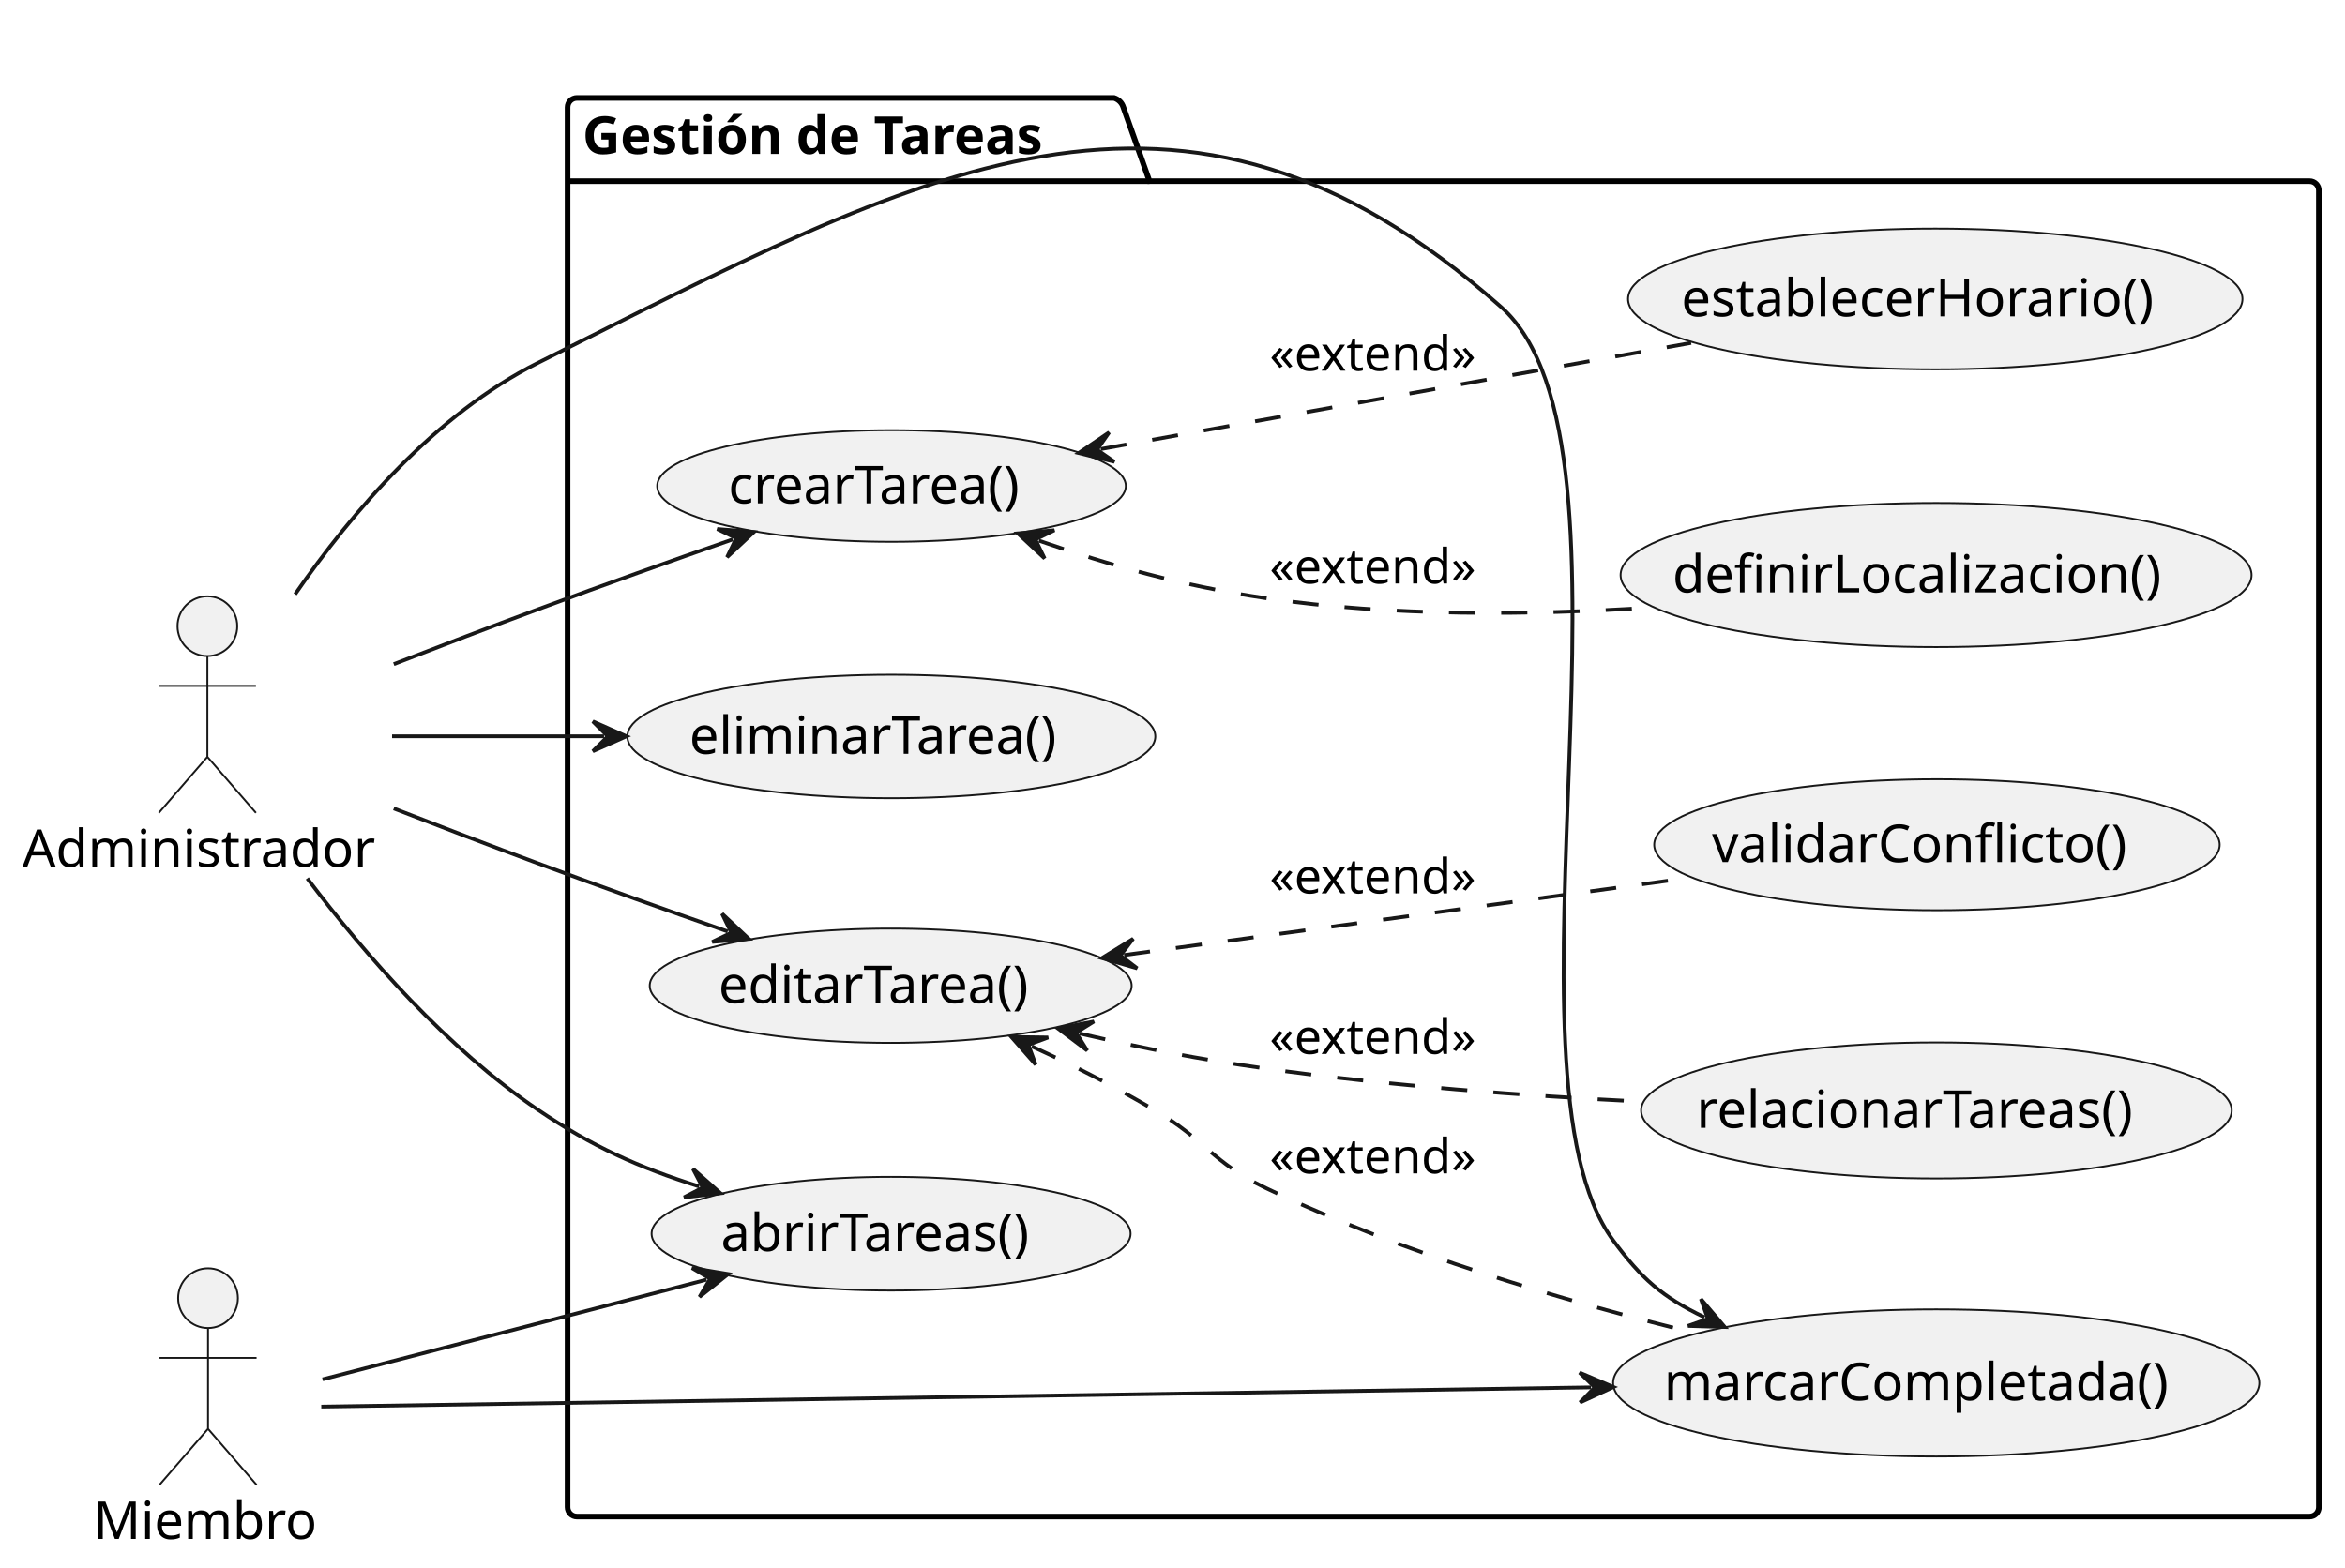
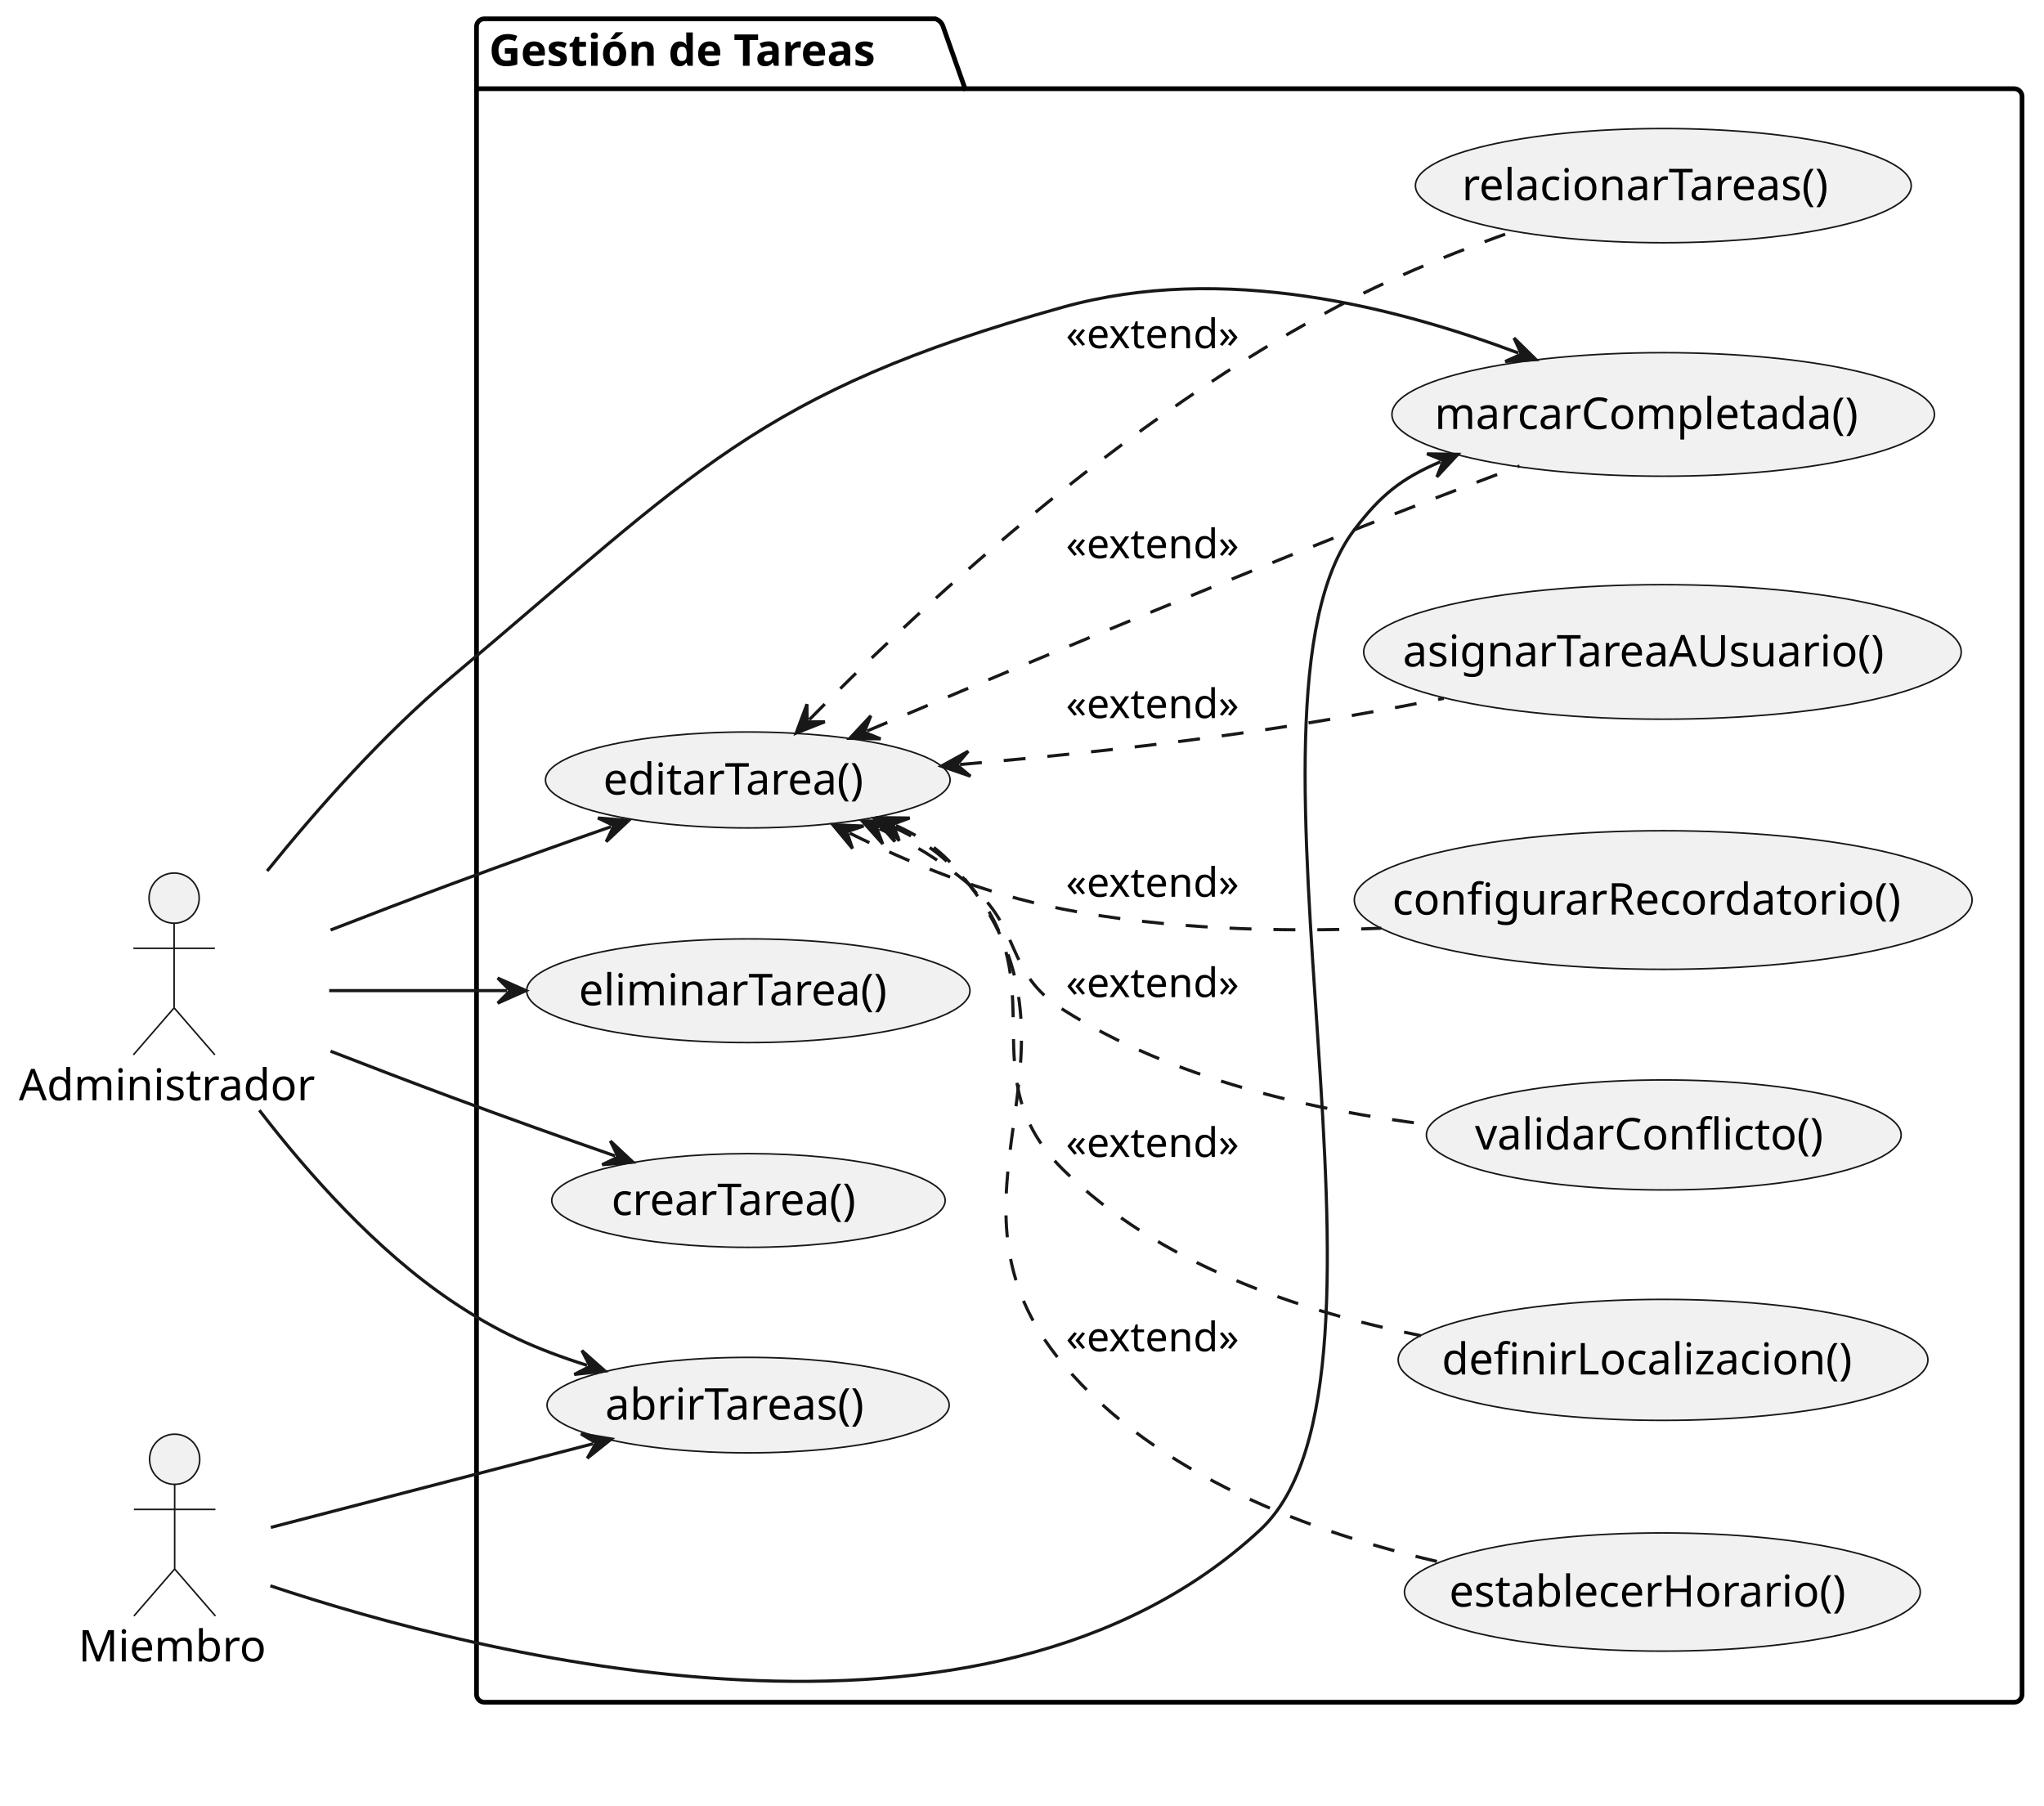
- <svg xmlns="http://www.w3.org/2000/svg" contentStyleType="text/css" data-diagram-type="DESCRIPTION" height="420px" preserveAspectRatio="none" style="width:628px;height:420px;background:#FFFFFF;" version="1.1" viewBox="0 0 628 420" width="628px" zoomAndPan="magnify">
+ <svg xmlns="http://www.w3.org/2000/svg" contentStyleType="text/css" data-diagram-type="DESCRIPTION" height="576px" preserveAspectRatio="none" style="width:652px;height:576px;background:#FFFFFF;" version="1.1" viewBox="0 0 652 576" width="652px" zoomAndPan="magnify">
  <defs />
  <g>
    <g class="cluster" data-entity="Gesti.n de Tareas" data-source-line="6" data-uid="ent0004" id="cluster_Gesti.n de Tareas">
-       <path d="M154.5,26.23 L298.337,26.23 A3.75,3.75 0 0 1 300.837,28.73 L307.837,48.527 L618.5,48.527 A2.5,2.5 0 0 1 621,51.027 L621,403.73 A2.5,2.5 0 0 1 618.5,406.23 L154.5,406.23 A2.5,2.5 0 0 1 152,403.73 L152,28.73 A2.5,2.5 0 0 1 154.5,26.23" fill="none" style="stroke:#000000;stroke-width:1.5;" />
-       <line style="stroke:#000000;stroke-width:1.5;" x1="152" x2="307.837" y1="48.527" y2="48.527" />
-       <text fill="#000000" font-family="sans-serif" font-size="14" font-weight="bold" lengthAdjust="spacing" textLength="142.837" x="156" y="41.225">Gestión de Tareas</text>
+       <path d="M154.5,6 L298.337,6 A3.75,3.75 0 0 1 300.837,8.5 L307.837,28.297 L642.5,28.297 A2.5,2.5 0 0 1 645,30.797 L645,540.5 A2.5,2.5 0 0 1 642.5,543 L154.5,543 A2.5,2.5 0 0 1 152,540.5 L152,8.5 A2.5,2.5 0 0 1 154.5,6" fill="none" style="stroke:#000000;stroke-width:1.5;" />
+       <line style="stroke:#000000;stroke-width:1.5;" x1="152" x2="307.837" y1="28.297" y2="28.297" />
+       <text fill="#000000" font-family="sans-serif" font-size="14" font-weight="bold" lengthAdjust="spacing" textLength="142.837" x="156" y="20.995">Gestión de Tareas</text>
    </g>
-     <g class="entity" data-entity="UC1" data-source-line="7" data-uid="ent0005" id="entity_UC1">
-       <ellipse cx="238.748" cy="130.18" fill="#F1F1F1" rx="62.748" ry="14.95" style="stroke:#181818;stroke-width:0.5;" />
-       <text fill="#000000" font-family="sans-serif" font-size="14" lengthAdjust="spacing" textLength="87.404" x="195.046" y="134.828">crearTarea()</text>
+     <g class="entity" data-entity="UC1" data-source-line="8" data-uid="ent0005" id="entity_UC1">
+       <ellipse cx="238.748" cy="382.95" fill="#F1F1F1" rx="62.748" ry="14.95" style="stroke:#181818;stroke-width:0.5;" />
+       <text fill="#000000" font-family="sans-serif" font-size="14" lengthAdjust="spacing" textLength="87.404" x="195.046" y="387.598">crearTarea()</text>
    </g>
-     <g class="entity" data-entity="UC2" data-source-line="8" data-uid="ent0006" id="entity_UC2">
-       <ellipse cx="238.53" cy="264.036" fill="#F1F1F1" rx="64.53" ry="15.306" style="stroke:#181818;stroke-width:0.5;" />
-       <text fill="#000000" font-family="sans-serif" font-size="14" lengthAdjust="spacing" textLength="92.217" x="192.421" y="268.684">editarTarea()</text>
+     <g class="entity" data-entity="UC2" data-source-line="9" data-uid="ent0006" id="entity_UC2">
+       <ellipse cx="238.53" cy="248.806" fill="#F1F1F1" rx="64.53" ry="15.306" style="stroke:#181818;stroke-width:0.5;" />
+       <text fill="#000000" font-family="sans-serif" font-size="14" lengthAdjust="spacing" textLength="92.217" x="192.421" y="253.454">editarTarea()</text>
    </g>
-     <g class="entity" data-entity="UC3" data-source-line="9" data-uid="ent0007" id="entity_UC3">
-       <ellipse cx="238.698" cy="197.27" fill="#F1F1F1" rx="70.698" ry="16.54" style="stroke:#181818;stroke-width:0.5;" />
-       <text fill="#000000" font-family="sans-serif" font-size="14" lengthAdjust="spacing" textLength="108.131" x="184.632" y="201.918">eliminarTarea()</text>
+     <g class="entity" data-entity="UC3" data-source-line="10" data-uid="ent0007" id="entity_UC3">
+       <ellipse cx="238.698" cy="316.04" fill="#F1F1F1" rx="70.698" ry="16.54" style="stroke:#181818;stroke-width:0.5;" />
+       <text fill="#000000" font-family="sans-serif" font-size="14" lengthAdjust="spacing" textLength="108.131" x="184.632" y="320.688">eliminarTarea()</text>
    </g>
-     <g class="entity" data-entity="UC4" data-source-line="10" data-uid="ent0008" id="entity_UC4">
-       <ellipse cx="518.526" cy="370.435" fill="#F1F1F1" rx="86.526" ry="19.705" style="stroke:#181818;stroke-width:0.5;" />
-       <text fill="#000000" font-family="sans-serif" font-size="14" lengthAdjust="spacing" textLength="145.831" x="445.611" y="375.084">marcarCompletada()</text>
+     <g class="entity" data-entity="UC4" data-source-line="11" data-uid="ent0008" id="entity_UC4">
+       <ellipse cx="530.526" cy="132.205" fill="#F1F1F1" rx="86.526" ry="19.705" style="stroke:#181818;stroke-width:0.5;" />
+       <text fill="#000000" font-family="sans-serif" font-size="14" lengthAdjust="spacing" textLength="145.831" x="457.611" y="136.854">marcarCompletada()</text>
    </g>
-     <g class="entity" data-entity="UC5" data-source-line="11" data-uid="ent0009" id="entity_UC5">
-       <ellipse cx="518.577" cy="297.445" fill="#F1F1F1" rx="79.077" ry="18.215" style="stroke:#181818;stroke-width:0.5;" />
-       <text fill="#000000" font-family="sans-serif" font-size="14" lengthAdjust="spacing" textLength="128.495" x="454.329" y="302.094">relacionarTareas()</text>
+     <g class="entity" data-entity="UC8" data-source-line="12" data-uid="ent0009" id="entity_UC8">
+       <ellipse cx="238.636" cy="448.227" fill="#F1F1F1" rx="64.136" ry="15.227" style="stroke:#181818;stroke-width:0.5;" />
+       <text fill="#000000" font-family="sans-serif" font-size="14" lengthAdjust="spacing" textLength="91.164" x="193.054" y="452.876">abrirTareas()</text>
    </g>
-     <g class="entity" data-entity="UC6" data-source-line="12" data-uid="ent0010" id="entity_UC6">
-       <ellipse cx="518.269" cy="80.084" fill="#F1F1F1" rx="82.269" ry="18.854" style="stroke:#181818;stroke-width:0.5;" />
-       <text fill="#000000" font-family="sans-serif" font-size="14" lengthAdjust="spacing" textLength="135.994" x="450.272" y="84.732">establecerHorario()</text>
+     <g class="entity" data-entity="UC5" data-source-line="15" data-uid="ent0010" id="entity_UC5">
+       <ellipse cx="530.577" cy="59.215" fill="#F1F1F1" rx="79.077" ry="18.215" style="stroke:#181818;stroke-width:0.5;" />
+       <text fill="#000000" font-family="sans-serif" font-size="14" lengthAdjust="spacing" textLength="128.495" x="466.329" y="63.864">relacionarTareas()</text>
    </g>
-     <g class="entity" data-entity="UC7" data-source-line="13" data-uid="ent0011" id="entity_UC7">
-       <ellipse cx="518.484" cy="154.027" fill="#F1F1F1" rx="84.484" ry="19.297" style="stroke:#181818;stroke-width:0.5;" />
-       <text fill="#000000" font-family="sans-serif" font-size="14" lengthAdjust="spacing" textLength="141.135" x="447.917" y="158.675">definirLocalizacion()</text>
+     <g class="entity" data-entity="UC6" data-source-line="16" data-uid="ent0011" id="entity_UC6">
+       <ellipse cx="530.269" cy="507.854" fill="#F1F1F1" rx="82.269" ry="18.854" style="stroke:#181818;stroke-width:0.5;" />
+       <text fill="#000000" font-family="sans-serif" font-size="14" lengthAdjust="spacing" textLength="135.994" x="462.272" y="512.502">establecerHorario()</text>
    </g>
-     <g class="entity" data-entity="UC8" data-source-line="14" data-uid="ent0012" id="entity_UC8">
-       <ellipse cx="238.636" cy="330.457" fill="#F1F1F1" rx="64.136" ry="15.227" style="stroke:#181818;stroke-width:0.5;" />
-       <text fill="#000000" font-family="sans-serif" font-size="14" lengthAdjust="spacing" textLength="91.164" x="193.054" y="335.106">abrirTareas()</text>
+     <g class="entity" data-entity="UC7" data-source-line="17" data-uid="ent0012" id="entity_UC7">
+       <ellipse cx="530.484" cy="433.797" fill="#F1F1F1" rx="84.484" ry="19.297" style="stroke:#181818;stroke-width:0.5;" />
+       <text fill="#000000" font-family="sans-serif" font-size="14" lengthAdjust="spacing" textLength="141.135" x="459.917" y="438.445">definirLocalizacion()</text>
    </g>
-     <g class="entity" data-entity="UC9" data-source-line="15" data-uid="ent0013" id="entity_UC9">
-       <ellipse cx="518.717" cy="226.273" fill="#F1F1F1" rx="75.717" ry="17.543" style="stroke:#181818;stroke-width:0.5;" />
-       <text fill="#000000" font-family="sans-serif" font-size="14" lengthAdjust="spacing" textLength="120.463" x="458.486" y="230.922">validarConflicto()</text>
+     <g class="entity" data-entity="UC9" data-source-line="18" data-uid="ent0013" id="entity_UC9">
+       <ellipse cx="530.717" cy="362.043" fill="#F1F1F1" rx="75.717" ry="17.543" style="stroke:#181818;stroke-width:0.5;" />
+       <text fill="#000000" font-family="sans-serif" font-size="14" lengthAdjust="spacing" textLength="120.463" x="470.486" y="366.692">validarConflicto()</text>
+     </g>
+     <g class="entity" data-entity="UC10" data-source-line="19" data-uid="ent0014" id="entity_UC10">
+       <ellipse cx="530.533" cy="287.107" fill="#F1F1F1" rx="98.533" ry="22.107" style="stroke:#181818;stroke-width:0.5;" />
+       <text fill="#000000" font-family="sans-serif" font-size="14" lengthAdjust="spacing" textLength="172.819" x="444.123" y="291.755">configurarRecordatorio()</text>
+     </g>
+     <g class="entity" data-entity="UC11" data-source-line="20" data-uid="ent0015" id="entity_UC11">
+       <ellipse cx="530.3" cy="207.96" fill="#F1F1F1" rx="95.3" ry="21.46" style="stroke:#181818;stroke-width:0.5;" />
+       <text fill="#000000" font-family="sans-serif" font-size="14" lengthAdjust="spacing" textLength="165.642" x="447.479" y="212.608">asignarTareaAUsuario()</text>
    </g>
    <g class="entity" data-entity="Admin" data-source-line="3" data-uid="ent0002" id="entity_Admin">
-       <ellipse cx="55.54" cy="167.73" fill="#F1F1F1" rx="8" ry="8" style="stroke:#181818;stroke-width:0.5;" />
-       <path d="M55.54,175.73 L55.54,202.73 M42.54,183.73 L68.54,183.73 M55.54,202.73 L42.54,217.73 M55.54,202.73 L68.54,217.73" fill="none" style="stroke:#181818;stroke-width:0.5;" />
-       <text fill="#000000" font-family="sans-serif" font-size="14" lengthAdjust="spacing" textLength="99.08" x="6" y="232.225">Administrador</text>
+       <ellipse cx="55.54" cy="286.5" fill="#F1F1F1" rx="8" ry="8" style="stroke:#181818;stroke-width:0.5;" />
+       <path d="M55.54,294.5 L55.54,321.5 M42.54,302.5 L68.54,302.5 M55.54,321.5 L42.54,336.5 M55.54,321.5 L68.54,336.5" fill="none" style="stroke:#181818;stroke-width:0.5;" />
+       <text fill="#000000" font-family="sans-serif" font-size="14" lengthAdjust="spacing" textLength="99.08" x="6" y="350.995">Administrador</text>
    </g>
    <g class="entity" data-entity="Miem" data-source-line="4" data-uid="ent0003" id="entity_Miem">
-       <ellipse cx="55.714" cy="347.73" fill="#F1F1F1" rx="8" ry="8" style="stroke:#181818;stroke-width:0.5;" />
-       <path d="M55.714,355.73 L55.714,382.73 M42.714,363.73 L68.714,363.73 M55.714,382.73 L42.714,397.73 M55.714,382.73 L68.714,397.73" fill="none" style="stroke:#181818;stroke-width:0.5;" />
-       <text fill="#000000" font-family="sans-serif" font-size="14" lengthAdjust="spacing" textLength="61.428" x="25" y="412.225">Miembro</text>
+       <ellipse cx="55.714" cy="465.5" fill="#F1F1F1" rx="8" ry="8" style="stroke:#181818;stroke-width:0.5;" />
+       <path d="M55.714,473.5 L55.714,500.5 M42.714,481.5 L68.714,481.5 M55.714,500.5 L42.714,515.5 M55.714,500.5 L68.714,515.5" fill="none" style="stroke:#181818;stroke-width:0.5;" />
+       <text fill="#000000" font-family="sans-serif" font-size="14" lengthAdjust="spacing" textLength="61.428" x="25" y="529.995">Miembro</text>
    </g>
-     <g class="link" data-entity-1="Admin" data-entity-2="UC1" data-source-line="18" data-uid="lnk14" id="link_Admin_UC1">
-       <path d="M105.45,177.9 C117.99,173.03 131.47,167.87 144,163.23 C163.05,156.17 178.735,150.586 196.225,144.486" fill="none" id="Admin-to-UC1" style="stroke:#181818;stroke-width:1;" />
-       <polygon fill="#181818" points="201.89,142.51,192.075,141.697,197.169,144.157,194.709,149.251,201.89,142.51" style="stroke:#181818;stroke-width:1;" />
+     <g class="link" data-entity-1="Admin" data-entity-2="UC1" data-source-line="24" data-uid="lnk16" id="link_Admin_UC1">
+       <path d="M105.45,335.33 C117.99,340.2 131.47,345.36 144,350 C163.05,357.06 178.735,362.644 196.225,368.744" fill="none" id="Admin-to-UC1" style="stroke:#181818;stroke-width:1;" />
+       <polygon fill="#181818" points="201.89,370.72,194.709,363.979,197.169,369.073,192.075,371.533,201.89,370.72" style="stroke:#181818;stroke-width:1;" />
    </g>
-     <g class="link" data-entity-1="Admin" data-entity-2="UC3" data-source-line="19" data-uid="lnk15" id="link_Admin_UC3">
-       <path d="M105,197.23 C124.27,197.23 140.8,197.23 161.76,197.23" fill="none" id="Admin-to-UC3" style="stroke:#181818;stroke-width:1;" />
-       <polygon fill="#181818" points="167.76,197.23,158.76,193.23,162.76,197.23,158.76,201.23,167.76,197.23" style="stroke:#181818;stroke-width:1;" />
+     <g class="link" data-entity-1="Admin" data-entity-2="UC2" data-source-line="25" data-uid="lnk17" id="link_Admin_UC2">
+       <path d="M105.45,296.67 C117.99,291.8 131.47,286.64 144,282 C162.56,275.12 177.656,269.739 194.886,263.719" fill="none" id="Admin-to-UC2" style="stroke:#181818;stroke-width:1;" />
+       <polygon fill="#181818" points="200.55,261.74,190.734,260.932,195.83,263.389,193.373,268.485,200.55,261.74" style="stroke:#181818;stroke-width:1;" />
    </g>
-     <g class="link" data-entity-1="Admin" data-entity-2="UC4" data-source-line="20" data-uid="lnk16" id="link_Admin_UC4">
-       <path d="M79.04,159.17 C94.36,137.03 116.77,110.87 144,97.23 C246.7,45.79 316.08,6 402,82.23 C443.86,119.36 398.76,287.22 432,332.23 C439.53,342.42 444.992,347.332 456.482,352.852" fill="none" id="Admin-to-UC4" style="stroke:#181818;stroke-width:1;" />
-       <polygon fill="#181818" points="461.89,355.45,455.51,347.947,457.383,353.285,452.046,355.158,461.89,355.45" style="stroke:#181818;stroke-width:1;" />
+     <g class="link" data-entity-1="Admin" data-entity-2="UC3" data-source-line="26" data-uid="lnk18" id="link_Admin_UC3">
+       <path d="M105,316 C124.27,316 140.8,316 161.76,316" fill="none" id="Admin-to-UC3" style="stroke:#181818;stroke-width:1;" />
+       <polygon fill="#181818" points="167.76,316,158.76,312,162.76,316,158.76,320,167.76,316" style="stroke:#181818;stroke-width:1;" />
    </g>
-     <g class="link" data-entity-1="Admin" data-entity-2="UC8" data-source-line="21" data-uid="lnk17" id="link_Admin_UC8">
-       <path d="M82.29,235.29 C98.02,256.05 119.75,280.79 144,297.23 C158.68,307.18 170.96,312.647 187.24,317.807" fill="none" id="Admin-to-UC8" style="stroke:#181818;stroke-width:1;" />
-       <polygon fill="#181818" points="192.96,319.62,185.589,313.088,188.194,318.109,183.172,320.714,192.96,319.62" style="stroke:#181818;stroke-width:1;" />
+     <g class="link" data-entity-1="Admin" data-entity-2="UC4" data-source-line="27" data-uid="lnk19" id="link_Admin_UC4">
+       <path d="M85.21,277.84 C101.21,258.04 122.26,234.24 144,216 C221.6,150.89 241.43,125.22 339,98 C390.29,83.69 445.473,98.021 484.353,112.621" fill="none" id="Admin-to-UC4" style="stroke:#181818;stroke-width:1;" />
+       <polygon fill="#181818" points="489.97,114.73,482.951,107.821,485.289,112.972,480.138,115.311,489.97,114.73" style="stroke:#181818;stroke-width:1;" />
    </g>
-     <g class="link" data-entity-1="UC2" data-entity-2="Admin" data-source-line="22" data-uid="lnk19" id="link_UC2_Admin">
-       <path d="M194.886,249.511 C177.656,243.491 162.56,238.11 144,231.23 C131.47,226.59 117.99,221.43 105.45,216.56" fill="none" id="UC2-backto-Admin" style="stroke:#181818;stroke-width:1;" />
-       <polygon fill="#181818" points="200.55,251.49,193.373,244.745,195.83,249.841,190.734,252.298,200.55,251.49" style="stroke:#181818;stroke-width:1;" />
+     <g class="link" data-entity-1="Admin" data-entity-2="UC8" data-source-line="28" data-uid="lnk20" id="link_Admin_UC8">
+       <path d="M82.73,354.16 C98.46,374.61 120.03,398.84 144,415 C158.7,424.91 170.991,430.376 187.261,435.536" fill="none" id="Admin-to-UC8" style="stroke:#181818;stroke-width:1;" />
+       <polygon fill="#181818" points="192.98,437.35,185.61,430.816,188.214,435.839,183.192,438.442,192.98,437.35" style="stroke:#181818;stroke-width:1;" />
    </g>
-     <g class="link" data-entity-1="Miem" data-entity-2="UC8" data-source-line="24" data-uid="lnk20" id="link_Miem_UC8">
-       <path d="M86.39,369.47 C116.01,361.78 155.852,351.427 189.232,342.767" fill="none" id="Miem-to-UC8" style="stroke:#181818;stroke-width:1;" />
-       <polygon fill="#181818" points="195.04,341.26,185.324,339.648,190.2,342.516,187.333,347.392,195.04,341.26" style="stroke:#181818;stroke-width:1;" />
+     <g class="link" data-entity-1="Miem" data-entity-2="UC4" data-source-line="31" data-uid="lnk21" id="link_Miem_UC4">
+       <path d="M86.25,505.87 C152.66,528 314.09,569.67 402,488 C454.16,439.54 388.86,225.64 432,169 C440.34,158.05 446.802,152.706 459.522,147.276" fill="none" id="Miem-to-UC4" style="stroke:#181818;stroke-width:1;" />
+       <polygon fill="#181818" points="465.04,144.92,455.192,144.775,460.442,146.883,458.333,152.132,465.04,144.92" style="stroke:#181818;stroke-width:1;" />
    </g>
-     <g class="link" data-entity-1="Miem" data-entity-2="UC4" data-source-line="25" data-uid="lnk21" id="link_Miem_UC4">
-       <path d="M86.04,376.78 C154.7,375.74 321.171,373.211 426.081,371.621" fill="none" id="Miem-to-UC4" style="stroke:#181818;stroke-width:1;" />
-       <polygon fill="#181818" points="432.08,371.53,423.02,367.667,427.081,371.606,423.142,375.666,432.08,371.53" style="stroke:#181818;stroke-width:1;" />
+     <g class="link" data-entity-1="Miem" data-entity-2="UC8" data-source-line="32" data-uid="lnk22" id="link_Miem_UC8">
+       <path d="M86.39,487.24 C116.01,479.55 155.852,469.197 189.232,460.537" fill="none" id="Miem-to-UC8" style="stroke:#181818;stroke-width:1;" />
+       <polygon fill="#181818" points="195.04,459.03,185.324,457.418,190.2,460.286,187.333,465.162,195.04,459.03" style="stroke:#181818;stroke-width:1;" />
    </g>
-     <g class="link" data-entity-1="UC2" data-entity-2="UC5" data-source-line="28" data-uid="lnk22" id="link_UC2_UC5">
-       <path d="M289.154,276.829 C306.404,280.839 320.6,283.65 339,286.23 C371.9,290.85 408.48,293.53 439.92,295.09" fill="none" id="UC2-backto-UC5" style="stroke:#181818;stroke-width:1;stroke-dasharray:7,7;" />
-       <polygon fill="#181818" points="283.31,275.47,291.171,281.404,288.18,276.602,292.982,273.612,283.31,275.47" style="stroke:#181818;stroke-width:1;" />
-       <text fill="#000000" font-family="sans-serif" font-size="13" lengthAdjust="spacing" textLength="61.185" x="340" y="282.297">«extend»</text>
+     <g class="link" data-entity-1="UC2" data-entity-2="UC4" data-source-line="35" data-uid="lnk23" id="link_UC2_UC4">
+       <path d="M276.583,233.185 C314.613,217.035 374.99,191.66 432,169 C449.16,162.18 468.13,154.92 484.73,148.65" fill="none" id="UC2-backto-UC4" style="stroke:#181818;stroke-width:1;stroke-dasharray:7,7;" />
+       <polygon fill="#181818" points="271.06,235.53,280.908,235.694,275.662,233.576,277.781,228.33,271.06,235.53" style="stroke:#181818;stroke-width:1;" />
+       <text fill="#000000" font-family="sans-serif" font-size="13" lengthAdjust="spacing" textLength="61.185" x="340" y="178.067">«extend»</text>
    </g>
-     <g class="link" data-entity-1="UC2" data-entity-2="UC4" data-source-line="29" data-uid="lnk23" id="link_UC2_UC4">
-       <path d="M276.311,280.278 C288.461,285.868 296.88,290.18 309,297.23 C323.07,305.42 324.32,311.19 339,318.23 C375.53,335.74 419.14,348.58 454.11,357.12" fill="none" id="UC2-backto-UC4" style="stroke:#181818;stroke-width:1;stroke-dasharray:7,7;" />
-       <polygon fill="#181818" points="270.86,277.77,277.364,285.166,275.402,279.86,280.708,277.898,270.86,277.77" style="stroke:#181818;stroke-width:1;" />
-       <text fill="#000000" font-family="sans-serif" font-size="13" lengthAdjust="spacing" textLength="61.185" x="340" y="314.297">«extend»</text>
+     <g class="link" data-entity-1="UC2" data-entity-2="UC5" data-source-line="36" data-uid="lnk24" id="link_UC2_UC5">
+       <path d="M258.152,229.577 C288.322,198.827 357.24,133.05 432,95 C448.24,86.73 466.84,79.39 483.42,73.52" fill="none" id="UC2-backto-UC5" style="stroke:#181818;stroke-width:1;stroke-dasharray:7,7;" />
+       <polygon fill="#181818" points="253.95,233.86,263.108,230.237,257.452,230.291,257.398,224.634,253.95,233.86" style="stroke:#181818;stroke-width:1;" />
+       <text fill="#000000" font-family="sans-serif" font-size="13" lengthAdjust="spacing" textLength="61.185" x="340" y="111.067">«extend»</text>
    </g>
-     <g class="link" data-entity-1="UC2" data-entity-2="UC9" data-source-line="30" data-uid="lnk24" id="link_UC2_UC9">
-       <path d="M301.035,255.817 C346.585,249.587 405.17,241.58 452.99,235.05" fill="none" id="UC2-backto-UC9" style="stroke:#181818;stroke-width:1;stroke-dasharray:7,7;" />
-       <polygon fill="#181818" points="295.09,256.63,304.549,259.373,300.044,255.952,303.465,251.447,295.09,256.63" style="stroke:#181818;stroke-width:1;" />
-       <text fill="#000000" font-family="sans-serif" font-size="13" lengthAdjust="spacing" textLength="61.185" x="340" y="239.297">«extend»</text>
+     <g class="link" data-entity-1="UC2" data-entity-2="UC6" data-source-line="37" data-uid="lnk25" id="link_UC2_UC6">
+       <path d="M285.782,263.325 C296.532,268.265 301.71,272.61 309,282 C351.52,336.72 294.49,381.89 339,435 C368.92,470.7 418.36,488.98 459.38,498.32" fill="none" id="UC2-backto-UC6" style="stroke:#181818;stroke-width:1;stroke-dasharray:7,7;" />
+       <polygon fill="#181818" points="280.33,260.82,286.838,268.213,284.873,262.908,290.178,260.943,280.33,260.82" style="stroke:#181818;stroke-width:1;" />
+       <text fill="#000000" font-family="sans-serif" font-size="13" lengthAdjust="spacing" textLength="61.185" x="340" y="431.067">«extend»</text>
    </g>
-     <g class="link" data-entity-1="UC1" data-entity-2="UC6" data-source-line="31" data-uid="lnk25" id="link_UC1_UC6">
-       <path d="M294.785,120.288 C340.505,112.068 402.86,100.85 452.89,91.85" fill="none" id="UC1-backto-UC6" style="stroke:#181818;stroke-width:1;stroke-dasharray:7,7;" />
-       <polygon fill="#181818" points="288.88,121.35,298.446,123.694,293.801,120.465,297.03,115.82,288.88,121.35" style="stroke:#181818;stroke-width:1;" />
-       <text fill="#000000" font-family="sans-serif" font-size="13" lengthAdjust="spacing" textLength="61.185" x="340" y="99.297">«extend»</text>
+     <g class="link" data-entity-1="UC2" data-entity-2="UC7" data-source-line="38" data-uid="lnk26" id="link_UC2_UC7">
+       <path d="M284.343,263.58 C295.313,268.56 300.96,272.89 309,282 C337.18,313.93 308.76,343.02 339,373 C369.33,403.07 414.49,418.33 453.23,426.07" fill="none" id="UC2-backto-UC7" style="stroke:#181818;stroke-width:1;stroke-dasharray:7,7;" />
+       <polygon fill="#181818" points="278.88,261.1,285.422,268.462,283.433,263.167,288.728,261.178,278.88,261.1" style="stroke:#181818;stroke-width:1;" />
+       <text fill="#000000" font-family="sans-serif" font-size="13" lengthAdjust="spacing" textLength="61.185" x="340" y="369.067">«extend»</text>
    </g>
-     <g class="link" data-entity-1="UC1" data-entity-2="UC7" data-source-line="32" data-uid="lnk26" id="link_UC1_UC7">
-       <path d="M278.229,144.824 C297.339,151.444 316.33,156.89 339,160.23 C372.59,165.18 410.1,164.8 442.04,162.74" fill="none" id="UC1-backto-UC7" style="stroke:#181818;stroke-width:1;stroke-dasharray:7,7;" />
-       <polygon fill="#181818" points="272.56,142.86,279.755,149.586,277.284,144.497,282.373,142.026,272.56,142.86" style="stroke:#181818;stroke-width:1;" />
-       <text fill="#000000" font-family="sans-serif" font-size="13" lengthAdjust="spacing" textLength="61.185" x="340" y="156.297">«extend»</text>
+     <g class="link" data-entity-1="UC2" data-entity-2="UC9" data-source-line="39" data-uid="lnk27" id="link_UC2_UC9">
+       <path d="M280.492,264.351 C292.032,269.541 298.97,273.8 309,282 C326.21,296.06 320.26,310.06 339,322 C373.77,344.15 418.67,354.27 456.14,358.8" fill="none" id="UC2-backto-UC9" style="stroke:#181818;stroke-width:1;stroke-dasharray:7,7;" />
+       <polygon fill="#181818" points="275.02,261.89,281.587,269.229,279.58,263.941,284.869,261.933,275.02,261.89" style="stroke:#181818;stroke-width:1;" />
+       <text fill="#000000" font-family="sans-serif" font-size="13" lengthAdjust="spacing" textLength="61.185" x="340" y="318.067">«extend»</text>
+     </g>
+     <g class="link" data-entity-1="UC2" data-entity-2="UC10" data-source-line="40" data-uid="lnk28" id="link_UC2_UC10">
+       <path d="M271.015,265.757 C290.585,275.467 312.97,284.85 339,290 C371.77,296.49 408.34,297.39 440.6,296.1" fill="none" id="UC2-backto-UC10" style="stroke:#181818;stroke-width:1;stroke-dasharray:7,7;" />
+       <polygon fill="#181818" points="265.64,263.09,271.924,270.673,270.119,265.312,275.48,263.507,265.64,263.09" style="stroke:#181818;stroke-width:1;" />
+       <text fill="#000000" font-family="sans-serif" font-size="13" lengthAdjust="spacing" textLength="61.185" x="340" y="286.067">«extend»</text>
+     </g>
+     <g class="link" data-entity-1="UC2" data-entity-2="UC11" data-source-line="41" data-uid="lnk29" id="link_UC2_UC11">
+       <path d="M306.217,243.881 C336.827,241.221 368.48,237.92 402,233 C421.08,230.2 441.64,226.48 460.56,222.77" fill="none" id="UC2-backto-UC11" style="stroke:#181818;stroke-width:1;stroke-dasharray:7,7;" />
+       <polygon fill="#181818" points="300.24,244.4,309.553,247.606,305.221,243.967,308.86,239.636,300.24,244.4" style="stroke:#181818;stroke-width:1;" />
+       <text fill="#000000" font-family="sans-serif" font-size="13" lengthAdjust="spacing" textLength="61.185" x="340" y="229.067">«extend»</text>
    </g>
  </g>
</svg>
